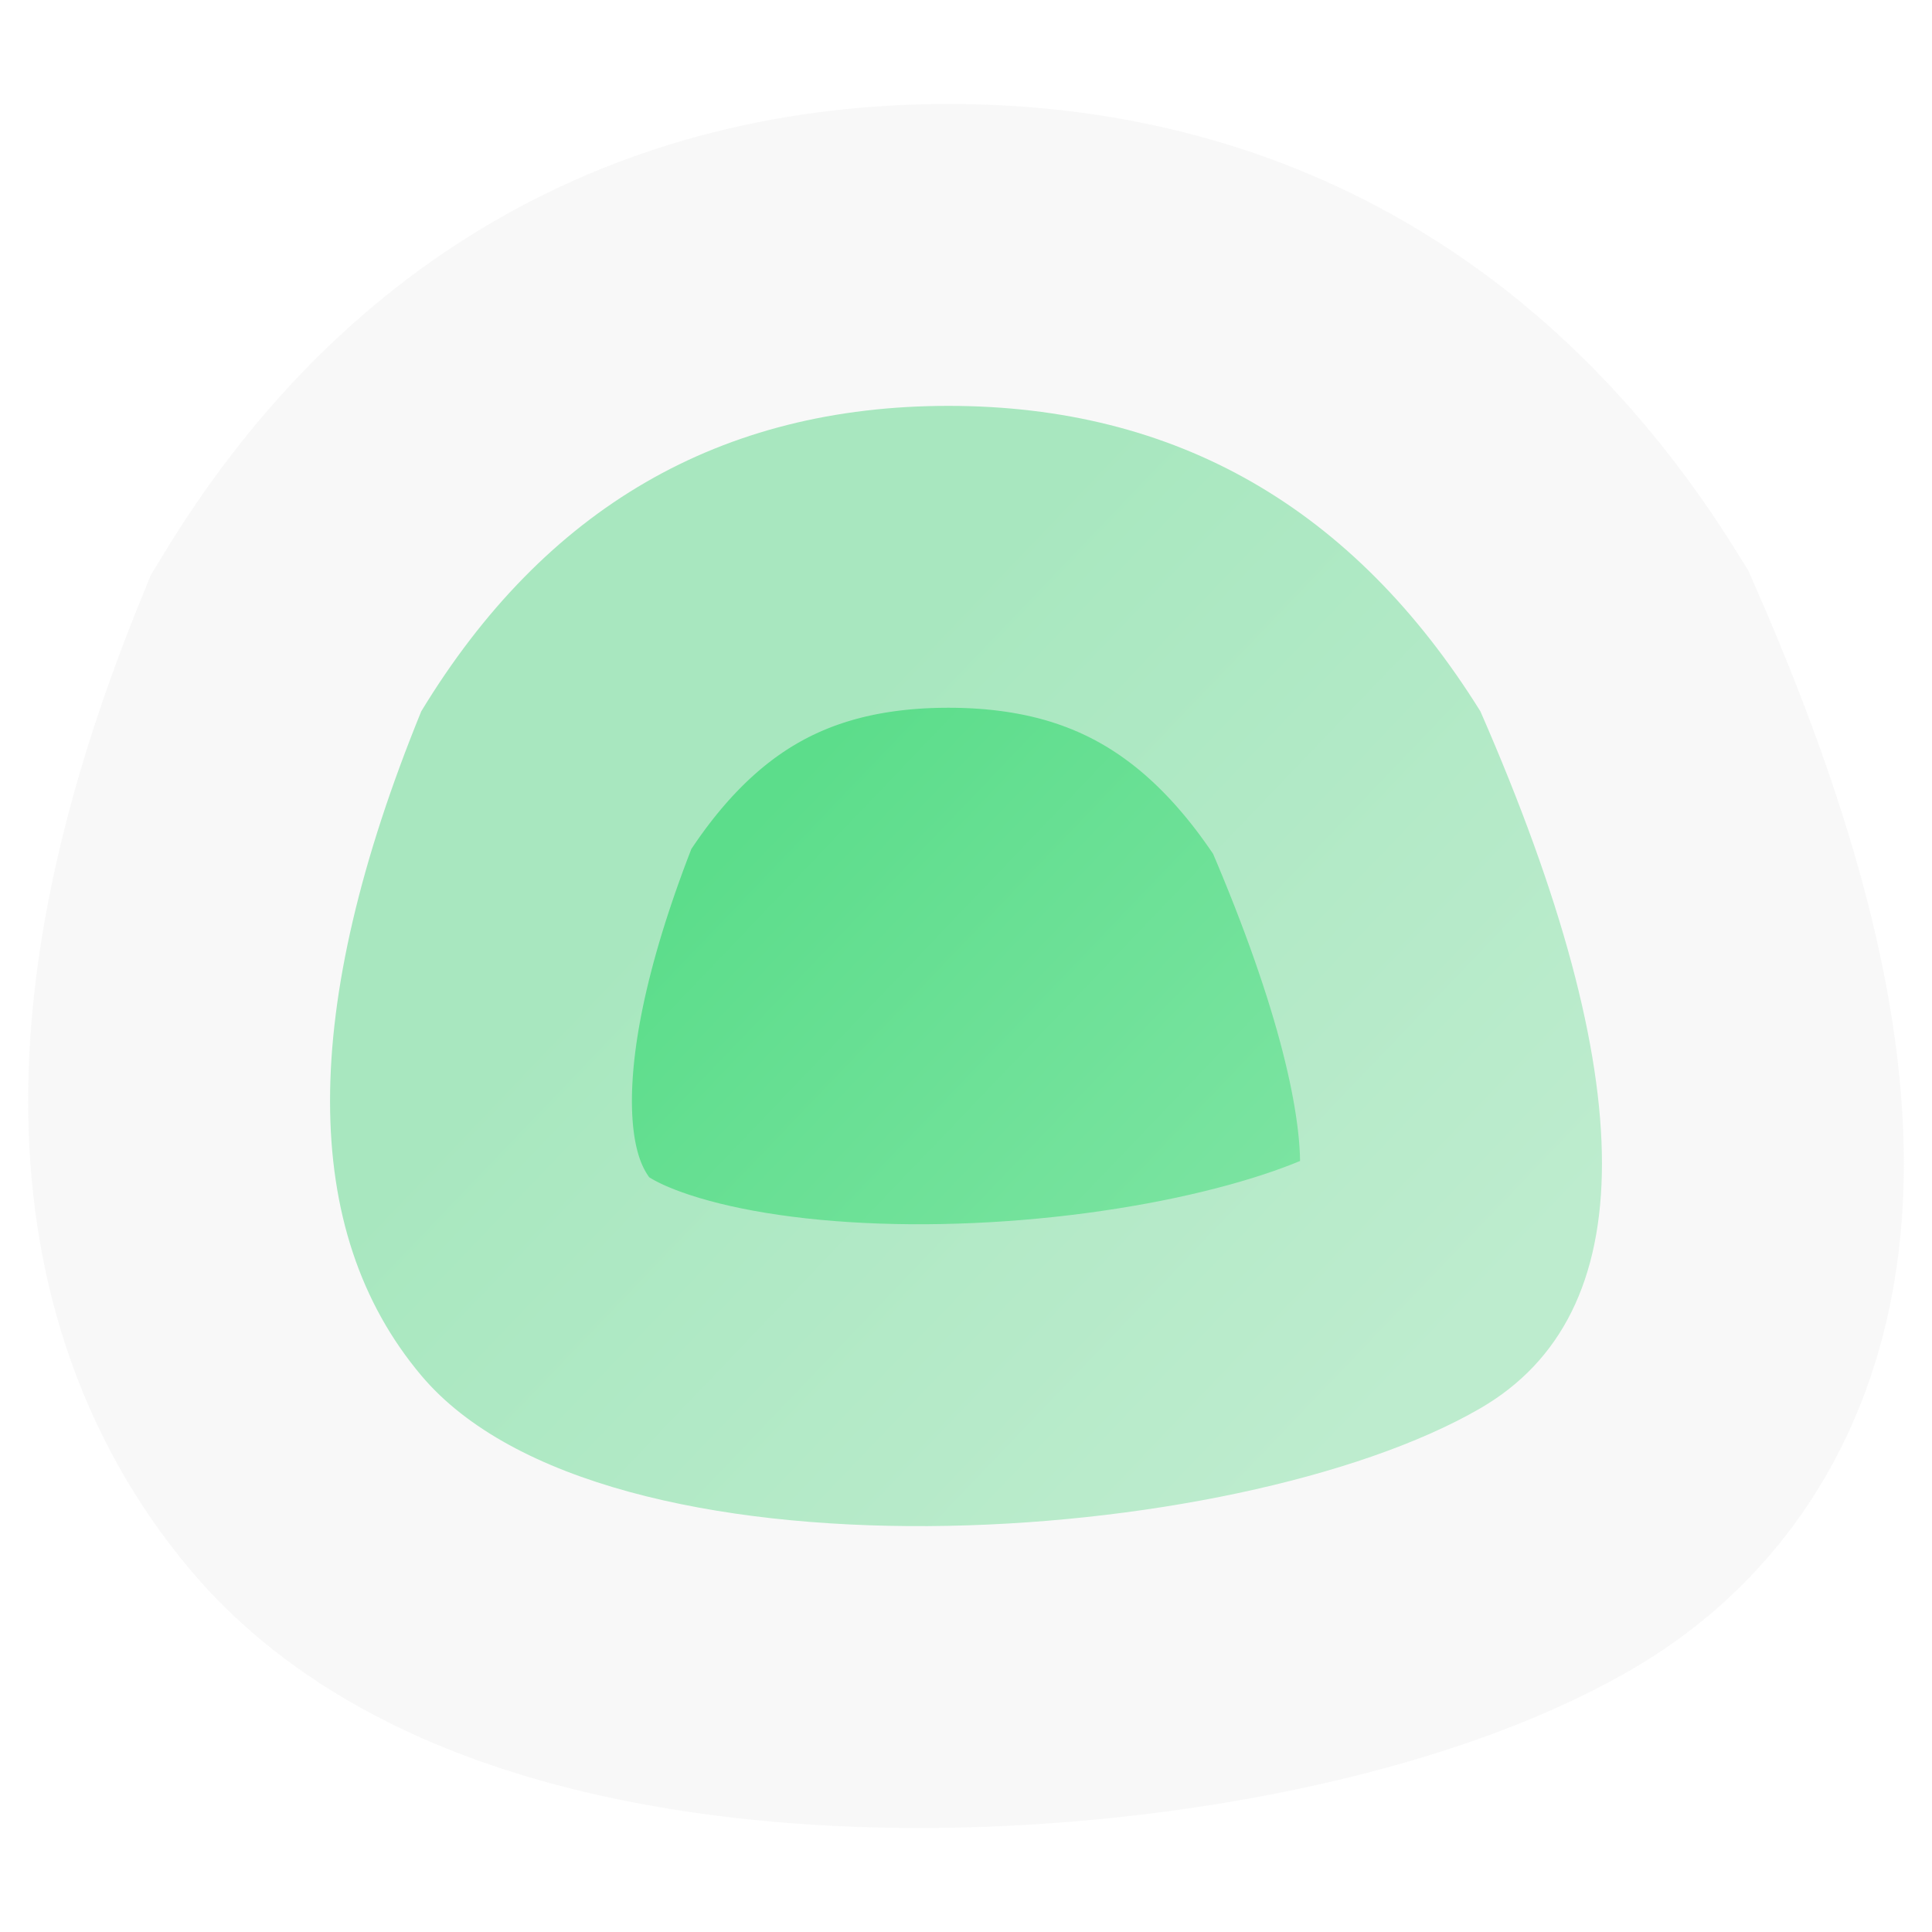
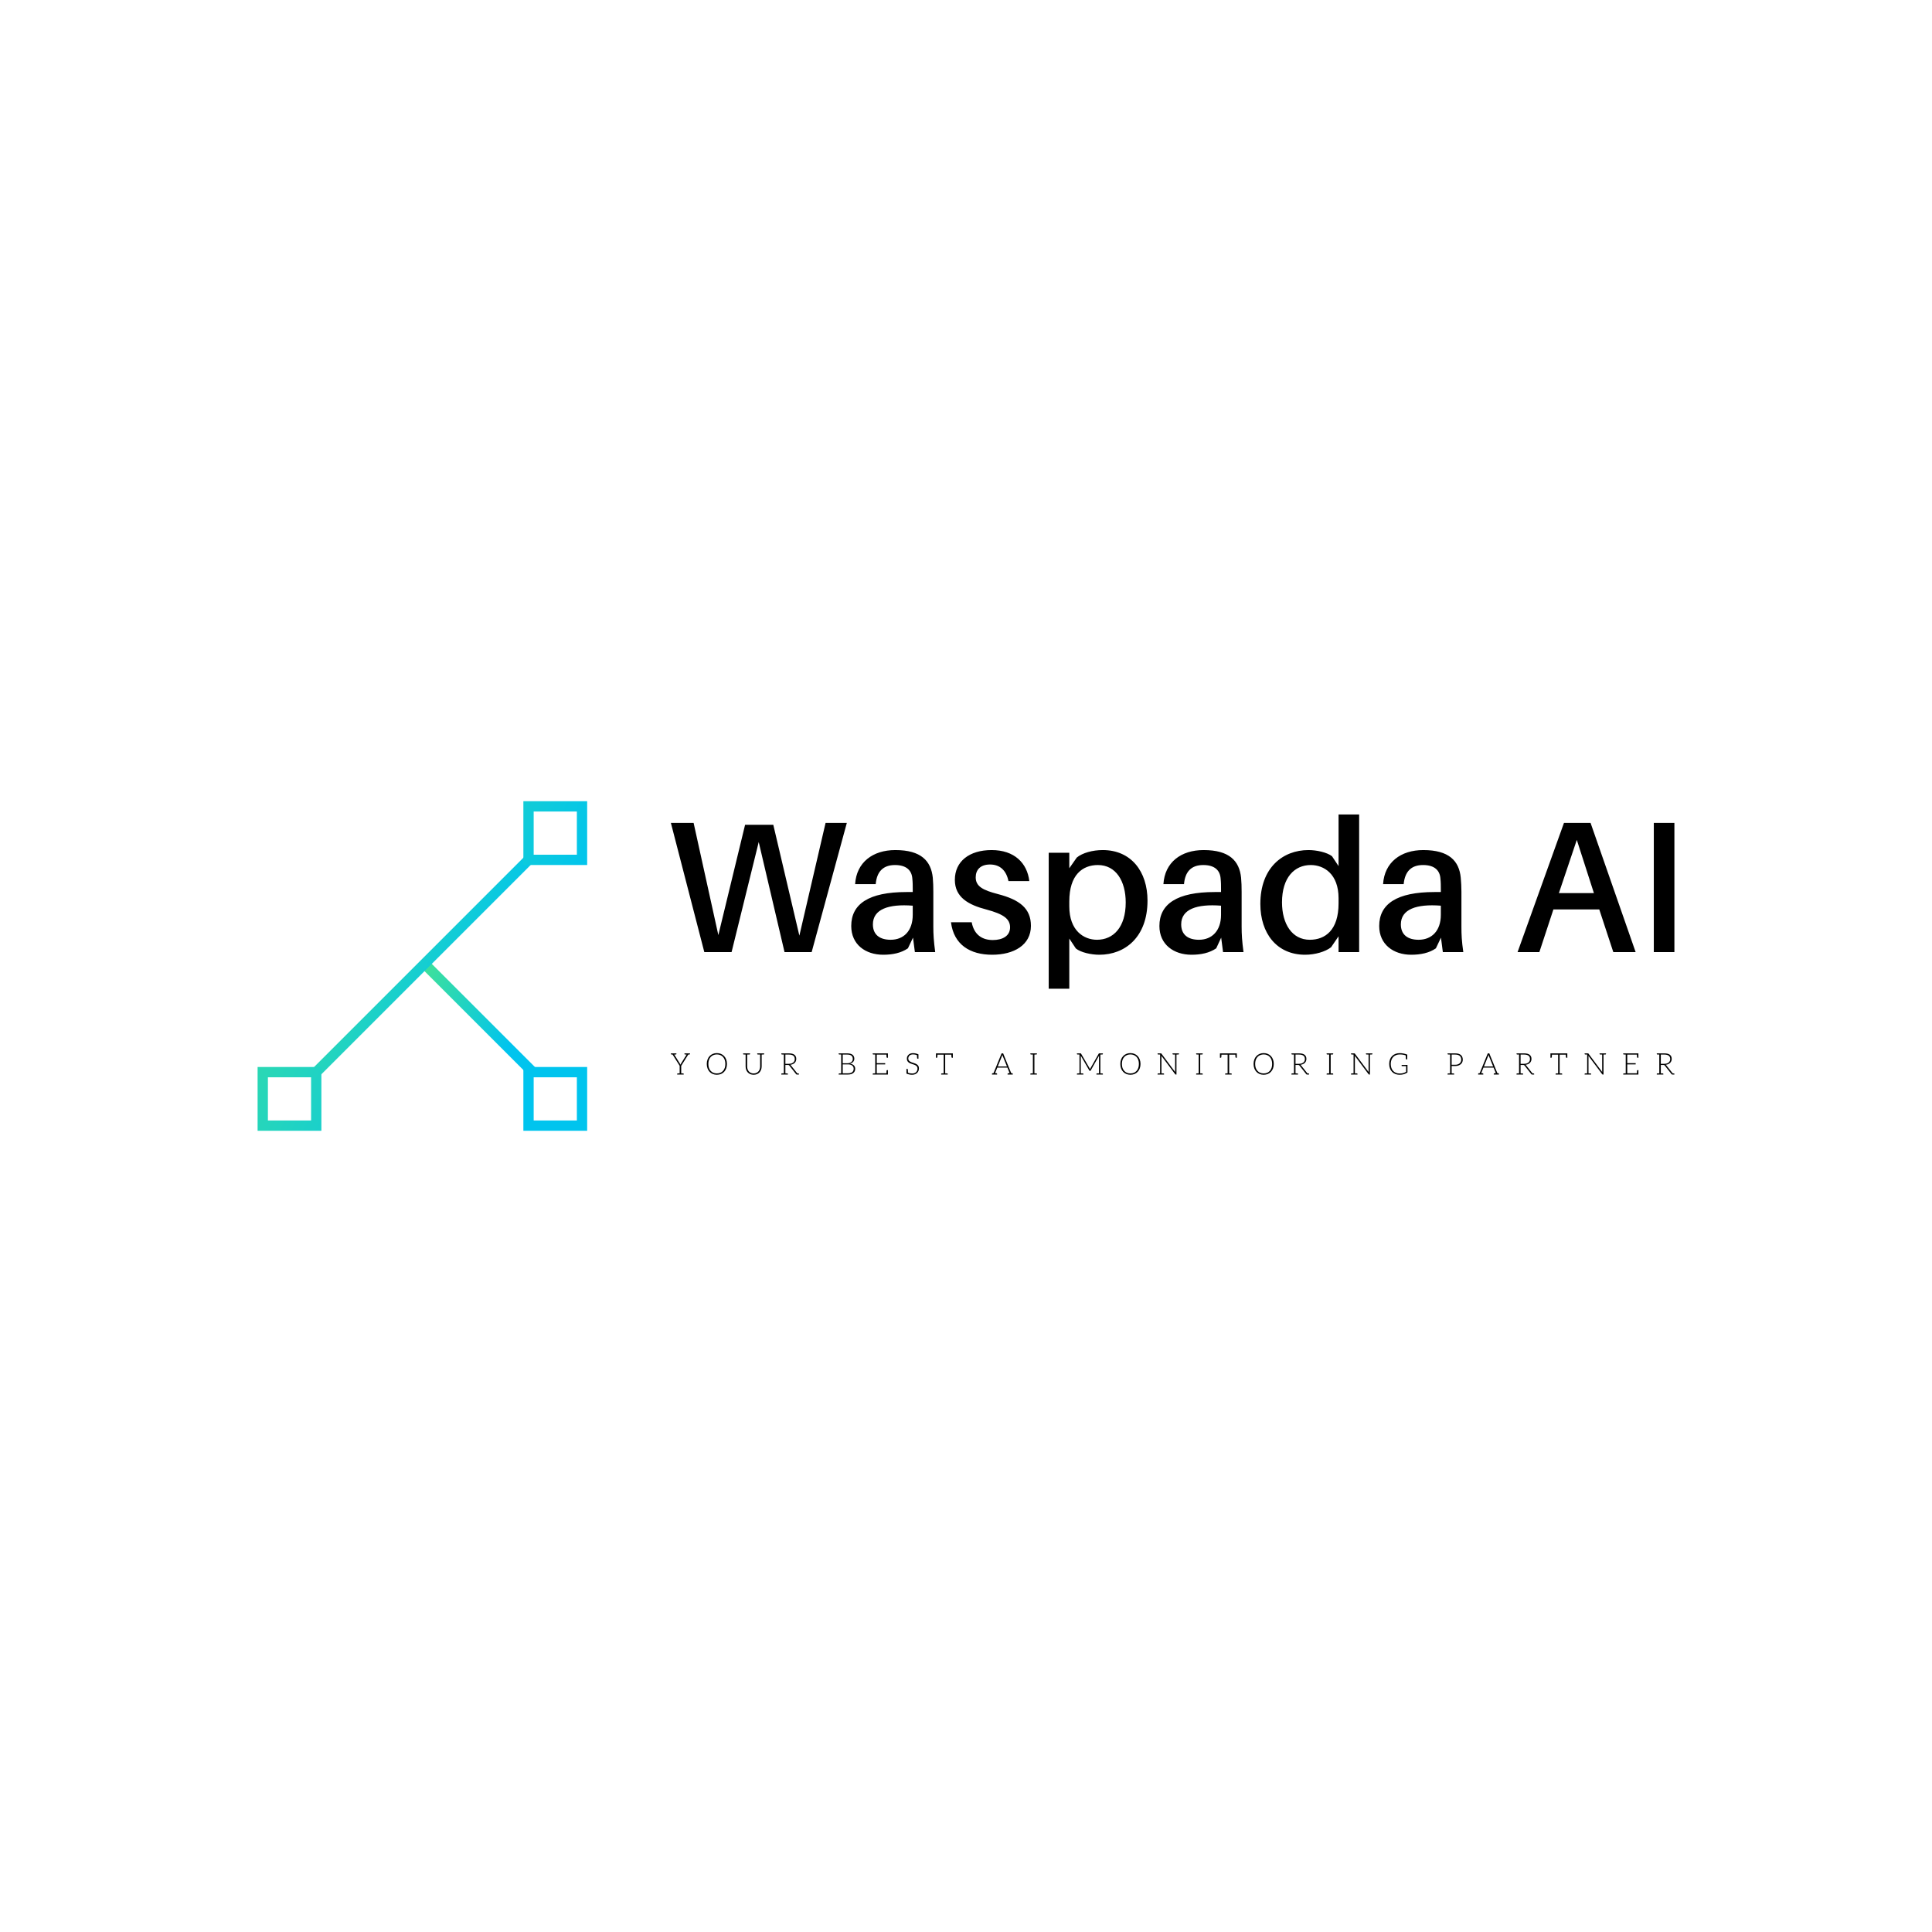
- <svg xmlns="http://www.w3.org/2000/svg" width="640" height="640" viewBox="0 0 640 640" xml:space="preserve">
-   <g transform="matrix(1 0 0 1 320 320)">
-     <linearGradient id="S3" gradientUnits="userSpaceOnUse" gradientTransform="matrix(1 0 0 1 -319.9987 -320.0002)" x1="259.78" y1="261.15" x2="463.85" y2="456.49">
-       <stop stop-color="#5CDD8B" />
-       <stop offset="1" stop-color="#86E6A9" />
+ <svg xmlns="http://www.w3.org/2000/svg" data-v-fde0c5aa="" viewBox="0 0 300 300" class="iconLeftSlogan">
+   <defs data-v-fde0c5aa="" />
+   <rect data-v-fde0c5aa="" fill="transparent" x="0" y="0" width="px" height="300px" class="logo-background-square" />
+   <defs data-v-fde0c5aa="" />
+   <g data-v-fde0c5aa="" id="4547a3db-0db8-43ff-9cdf-e50e8354745d" fill="#000000" transform="matrix(2.076012,0,0,2.076012,103.4272,119.6447)">
+     <path d="M13.52 3.92L11.93 3.92L9.97 12.35L8.02 4.06L5.91 4.06L3.91 12.31L2.06 3.92L0.36 3.92L2.86 13.58L4.90 13.58L6.93 5.35L8.86 13.58L10.89 13.58ZM18.61 13.58L20.13 13.58C20.02 12.75 19.99 12.25 19.99 11.69L19.99 9.07C19.99 8.72 19.98 8.33 19.95 8.02C19.82 6.76 19.07 5.95 17.15 5.95C15.46 5.95 14.24 6.87 14.14 8.50L15.68 8.50C15.76 7.57 16.23 7.07 17.12 7.07C18.00 7.07 18.38 7.49 18.42 8.09C18.45 8.37 18.45 8.62 18.45 8.90L18.45 9.09L17.98 9.09C15.16 9.09 13.85 9.98 13.85 11.63C13.85 13.02 14.92 13.78 16.24 13.78C16.94 13.78 17.58 13.65 18.09 13.30L18.47 12.50ZM16.80 12.66C15.99 12.66 15.47 12.29 15.47 11.51C15.47 10.37 16.65 9.97 18.45 10.11L18.45 10.79C18.45 12.00 17.77 12.66 16.80 12.66ZM24.35 5.95C22.69 5.95 21.60 6.79 21.60 8.18C21.60 9.48 22.61 10.05 23.97 10.40C25.23 10.74 25.73 11.09 25.73 11.73C25.73 12.38 25.16 12.68 24.44 12.68C23.67 12.68 23.04 12.31 22.86 11.35L21.31 11.35C21.52 13.03 22.74 13.78 24.39 13.78C26.01 13.78 27.29 13.06 27.29 11.62C27.29 10.30 26.43 9.66 24.81 9.24C23.70 8.95 23.16 8.67 23.16 7.99C23.16 7.43 23.51 7.03 24.23 7.03C24.99 7.03 25.45 7.49 25.61 8.27L27.17 8.27C27.01 6.92 26.05 5.95 24.35 5.95ZM32.66 5.95C31.91 5.95 31.14 6.16 30.72 6.51L30.16 7.31L30.16 6.15L28.62 6.15L28.62 16.32L30.16 16.32L30.16 12.57L30.65 13.31C31.02 13.61 31.79 13.78 32.41 13.78C34.33 13.78 36.01 12.46 36.01 9.73C36.01 7.56 34.79 5.95 32.66 5.95ZM32.23 12.66C31.25 12.66 30.16 11.98 30.16 10.16L30.16 9.79C30.16 7.80 31.15 7.07 32.30 7.07C33.64 7.07 34.38 8.26 34.38 9.87C34.38 11.72 33.46 12.66 32.23 12.66ZM41.66 13.58L43.19 13.58C43.08 12.75 43.05 12.25 43.05 11.69L43.05 9.07C43.05 8.72 43.04 8.33 43.01 8.02C42.88 6.76 42.13 5.95 40.21 5.95C38.51 5.95 37.30 6.87 37.20 8.50L38.74 8.50C38.82 7.57 39.28 7.07 40.18 7.07C41.06 7.07 41.44 7.49 41.48 8.09C41.51 8.37 41.51 8.62 41.51 8.90L41.51 9.09L41.03 9.09C38.22 9.09 36.90 9.98 36.90 11.63C36.90 13.02 37.98 13.78 39.30 13.78C40.00 13.78 40.64 13.65 41.15 13.30L41.52 12.50ZM39.86 12.66C39.05 12.66 38.53 12.29 38.53 11.51C38.53 10.37 39.70 9.97 41.51 10.11L41.51 10.79C41.51 12.00 40.82 12.66 39.86 12.66ZM51.84 3.29L50.30 3.29L50.30 7.15L49.81 6.41C49.43 6.12 48.66 5.95 48.05 5.95C46.13 5.95 44.45 7.27 44.45 9.98C44.45 12.17 45.67 13.78 47.80 13.78C48.55 13.78 49.32 13.55 49.74 13.22L50.30 12.40L50.30 13.58L51.84 13.58ZM48.15 12.66C46.82 12.66 46.07 11.47 46.07 9.86C46.07 8.01 47.00 7.07 48.22 7.07C49.21 7.07 50.30 7.74 50.30 9.55L50.30 9.94C50.30 11.93 49.31 12.66 48.15 12.66ZM58.10 13.58L59.63 13.58C59.51 12.75 59.49 12.25 59.49 11.69L59.49 9.07C59.49 8.72 59.47 8.33 59.44 8.02C59.32 6.76 58.56 5.95 56.64 5.95C54.95 5.95 53.73 6.87 53.63 8.50L55.17 8.50C55.26 7.57 55.72 7.07 56.62 7.07C57.50 7.07 57.88 7.49 57.92 8.09C57.95 8.37 57.95 8.62 57.95 8.90L57.95 9.09L57.47 9.09C54.66 9.09 53.34 9.98 53.34 11.63C53.34 13.02 54.42 13.78 55.73 13.78C56.43 13.78 57.08 13.65 57.58 13.30L57.96 12.50ZM56.29 12.66C55.48 12.66 54.96 12.29 54.96 11.51C54.96 10.37 56.14 9.97 57.95 10.11L57.95 10.79C57.95 12.00 57.26 12.66 56.29 12.66ZM69.80 10.39L70.85 13.58L72.52 13.58L69.15 3.92L67.16 3.92L63.69 13.58L65.32 13.58L66.37 10.39ZM66.78 9.17L68.12 5.19L69.40 9.17ZM75.42 13.58L75.42 3.92L73.88 3.92L73.88 13.58Z" />
+   </g>
+   <defs data-v-fde0c5aa="">
+     <linearGradient data-v-fde0c5aa="" gradientTransform="rotate(25)" id="80b78e69-28a4-4fa1-a321-9d3e622498e9" x1="0%" y1="0%" x2="100%" y2="0%">
+       <stop data-v-fde0c5aa="" offset="0%" stop-color="#41E296" stop-opacity="1" />
+       <stop data-v-fde0c5aa="" offset="100%" stop-color="#00C4EE" stop-opacity="1" />
    </linearGradient>
-     <path style="stroke: rgb(242,242,242); stroke-opacity: 0.51; stroke-width: 200; stroke-dasharray: none; stroke-linecap: butt; stroke-dashoffset: 0; stroke-linejoin: miter; stroke-miterlimit: 4; fill: url(#S3); fill-rule: nonzero; opacity: 1;" transform=" translate(0, 0)" d="M 170.401 -84.36 C 224.091 38.38 224.091 115.34 170.401 146.5 C 89.851 193.24 -120.039 207.49 -180.459 135.64 C -220.739 87.74 -220.739 14.4 -180.459 -84.36 C -139.499 -151.82 -81.289 -185.55 -5.829 -185.55 C 69.641 -185.55 128.381 -151.82 170.401 -84.36 z" stroke-linecap="round" />
+   </defs>
+   <g data-v-fde0c5aa="" id="47b8e576-4da2-4ed7-9247-492343540bdc" stroke="none" fill="url(#80b78e69-28a4-4fa1-a321-9d3e622498e9)" transform="matrix(1.599205,0,0,1.599205,40,124.4127)">
+     <path d="M15.965 16.258l.707-.707 10.39 10.39-.707.707z" />
+     <path d="M4.935 26.357L26.018 5.274l.707.707L5.642 27.065z" />
+     <path d="M31 1v4.194h-4.194V1H31m1-1h-6.194v6.194H32V0zM31 26.806V31h-4.194v-4.194H31m1-1h-6.194V32H32v-6.194zM5.194 26.806V31H1v-4.194h4.194m1-1H0V32h6.194v-6.194z" />
+   </g>
+   <defs data-v-fde0c5aa="" />
+   <g data-v-fde0c5aa="" id="186a1416-458f-46b1-add6-6d1bc7908e9e" fill="#000000" transform="matrix(0.3317553,0,0,0.3317553,104.0618,162.2679)">
+     <path d="M8.83 3.92L8.76 3.92L8.20 3.92L8.09 3.92L6.69 3.92L6.69 4.19C6.69 4.34 6.79 4.42 6.97 4.44L7.08 4.44C7.14 4.44 7.21 4.45 7.32 4.45C7.43 4.45 7.56 4.47 7.70 4.47L5.11 8.64C5.04 8.75 4.98 8.85 4.94 8.95C4.90 9.04 4.86 9.16 4.82 9.25C4.77 9.16 4.73 9.04 4.69 8.95C4.65 8.85 4.59 8.75 4.52 8.64L1.92 4.47C2.06 4.47 2.18 4.45 2.30 4.45C2.41 4.45 2.49 4.44 2.55 4.44L2.65 4.44C2.83 4.42 2.93 4.34 2.93 4.19L2.93 3.92L1.53 3.92L1.41 3.92L0.85 3.92L0.78 3.92L0.34 3.92L0.34 4.19C0.34 4.34 0.43 4.42 0.62 4.44C0.85 4.45 1.04 4.47 1.13 4.47L4.45 9.73L4.45 13.26C4.28 13.26 4.13 13.27 3.99 13.27C3.85 13.27 3.75 13.29 3.68 13.29L3.56 13.29C3.37 13.30 3.28 13.38 3.28 13.54L3.28 13.82L4.45 13.82L5.17 13.82L6.34 13.82L6.34 13.54C6.34 13.38 6.26 13.30 6.08 13.29L5.94 13.29C5.87 13.29 5.77 13.27 5.63 13.27C5.49 13.27 5.33 13.26 5.17 13.26L5.17 9.73L8.48 4.47C8.60 4.47 8.76 4.45 9.00 4.44C9.18 4.42 9.28 4.34 9.28 4.19L9.28 3.92ZM26.59 8.86C26.59 8.11 26.46 7.41 26.24 6.79C26.01 6.17 25.69 5.64 25.27 5.19C24.85 4.75 24.36 4.40 23.79 4.16C23.21 3.92 22.55 3.79 21.85 3.79C21.15 3.79 20.52 3.92 19.95 4.16C19.38 4.40 18.87 4.75 18.45 5.19C18.03 5.64 17.71 6.17 17.49 6.79C17.26 7.41 17.14 8.11 17.14 8.86C17.14 9.63 17.26 10.33 17.49 10.95C17.71 11.56 18.03 12.10 18.45 12.54C18.87 12.99 19.38 13.33 19.95 13.57C20.52 13.80 21.15 13.93 21.85 13.93C22.55 13.93 23.21 13.80 23.79 13.57C24.36 13.33 24.85 12.99 25.27 12.54C25.69 12.10 26.01 11.56 26.24 10.95C26.46 10.33 26.59 9.63 26.59 8.86ZM25.83 8.86C25.83 9.56 25.75 10.18 25.55 10.72C25.35 11.27 25.09 11.75 24.74 12.12C24.39 12.50 23.97 12.81 23.48 13.01C22.99 13.20 22.46 13.30 21.85 13.30C21.27 13.30 20.73 13.20 20.24 13.01C19.75 12.81 19.33 12.50 18.98 12.12C18.63 11.75 18.35 11.27 18.16 10.72C17.96 10.18 17.88 9.56 17.88 8.86C17.88 8.18 17.96 7.55 18.16 7.00C18.35 6.45 18.63 5.98 18.98 5.60C19.33 5.22 19.75 4.91 20.24 4.72C20.73 4.52 21.27 4.41 21.85 4.41C22.46 4.41 22.99 4.52 23.48 4.72C23.97 4.91 24.39 5.22 24.74 5.60C25.09 5.98 25.35 6.45 25.55 7.00C25.75 7.55 25.83 8.18 25.83 8.86ZM42.83 3.92L42.11 3.92L40.75 3.92L40.75 4.19C40.75 4.34 40.85 4.42 41.03 4.44L41.20 4.44C41.30 4.44 41.44 4.45 41.61 4.45C41.78 4.45 41.94 4.47 42.11 4.47L42.11 10.04C42.11 10.50 42.04 10.92 41.90 11.33C41.76 11.73 41.57 12.08 41.30 12.38C41.03 12.67 40.73 12.89 40.35 13.06C39.97 13.23 39.55 13.31 39.07 13.31C38.60 13.31 38.16 13.23 37.79 13.06C37.41 12.89 37.09 12.66 36.83 12.36C36.57 12.07 36.39 11.72 36.25 11.33C36.11 10.93 36.04 10.50 36.04 10.04L36.04 4.47C36.20 4.47 36.37 4.45 36.54 4.45C36.71 4.45 36.85 4.44 36.95 4.44L37.11 4.44C37.30 4.42 37.39 4.34 37.39 4.19L37.39 3.92L36.04 3.92L35.32 3.92L34.15 3.92L34.15 4.19C34.15 4.34 34.23 4.42 34.41 4.44L34.55 4.44C34.62 4.44 34.72 4.45 34.86 4.45C35 4.45 35.15 4.47 35.32 4.47L35.32 10.04C35.32 10.58 35.41 11.09 35.57 11.56C35.74 12.04 35.99 12.46 36.32 12.81C36.64 13.16 37.04 13.44 37.51 13.64C37.97 13.83 38.50 13.93 39.07 13.93C39.65 13.93 40.17 13.83 40.63 13.64C41.09 13.44 41.50 13.16 41.82 12.81C42.14 12.46 42.39 12.04 42.56 11.56C42.73 11.09 42.83 10.58 42.83 10.04L42.83 4.47C42.99 4.47 43.13 4.45 43.27 4.45C43.41 4.45 43.53 4.44 43.60 4.44L43.72 4.44C43.90 4.42 44.00 4.34 44.00 4.19L44.00 3.92ZM60.02 13.29L59.92 13.29L59.74 13.29C59.65 13.29 59.57 13.27 59.49 13.27L56.52 9.53C56.43 9.42 56.32 9.32 56.21 9.25C56.64 9.21 57.04 9.11 57.39 8.96C57.74 8.81 58.02 8.61 58.27 8.37C58.51 8.13 58.70 7.85 58.83 7.55C58.95 7.24 59.02 6.89 59.02 6.51C59.02 5.66 58.74 5.03 58.18 4.58C57.62 4.14 56.77 3.92 55.62 3.92L53.21 3.92L52.04 3.92L52.04 4.19C52.04 4.34 52.12 4.42 52.30 4.44L52.44 4.44C52.51 4.44 52.61 4.45 52.75 4.45C52.89 4.45 53.05 4.47 53.21 4.47L53.21 13.26C53.05 13.26 52.89 13.27 52.75 13.27C52.61 13.27 52.51 13.29 52.44 13.29L52.30 13.29C52.12 13.30 52.02 13.38 52.02 13.54L52.02 13.82L53.21 13.82L53.93 13.82L55.10 13.82L55.10 13.54C55.10 13.38 55.01 13.30 54.82 13.29L54.68 13.29C54.61 13.29 54.52 13.27 54.38 13.27C54.24 13.27 54.10 13.26 53.93 13.26L53.93 9.34L55.10 9.34C55.30 9.34 55.44 9.35 55.52 9.39C55.61 9.44 55.69 9.52 55.78 9.62L58.95 13.64C59.01 13.71 59.05 13.75 59.11 13.78C59.16 13.80 59.23 13.82 59.30 13.82L59.37 13.82L59.92 13.82L60.28 13.82L60.28 13.54C60.28 13.38 60.20 13.30 60.02 13.29ZM55.52 8.81L53.93 8.81L53.93 4.48L55.62 4.48C56.50 4.48 57.18 4.66 57.64 5.00C58.10 5.33 58.32 5.87 58.32 6.57C58.32 6.92 58.27 7.21 58.14 7.49C58.02 7.77 57.82 7.99 57.58 8.19C57.34 8.39 57.05 8.55 56.70 8.65C56.35 8.75 55.96 8.81 55.52 8.81ZM85.97 9.52C85.55 9.11 84.95 8.86 84.17 8.75C84.49 8.67 84.77 8.55 85.02 8.40C85.27 8.25 85.50 8.08 85.67 7.87C85.83 7.66 85.97 7.43 86.06 7.20C86.14 6.96 86.20 6.71 86.20 6.44C86.20 6.05 86.11 5.68 85.99 5.38C85.86 5.07 85.65 4.80 85.39 4.58C85.12 4.37 84.78 4.20 84.36 4.09C83.94 3.98 83.45 3.92 82.89 3.92L80.05 3.92L78.86 3.92L78.86 4.19C78.86 4.34 78.96 4.42 79.14 4.44L79.28 4.44C79.35 4.44 79.45 4.45 79.59 4.45C79.73 4.45 79.88 4.47 80.05 4.47L80.05 13.26C79.88 13.26 79.73 13.27 79.59 13.27C79.45 13.27 79.35 13.29 79.28 13.29L79.14 13.29C78.96 13.30 78.88 13.38 78.88 13.54L78.88 13.82L80.05 13.82L83.26 13.82C83.79 13.82 84.25 13.76 84.67 13.64C85.09 13.51 85.44 13.34 85.72 13.10C86.00 12.87 86.23 12.59 86.38 12.25C86.53 11.91 86.60 11.54 86.60 11.12C86.60 10.46 86.39 9.93 85.97 9.52ZM80.77 4.48L82.89 4.48C83.78 4.48 84.43 4.66 84.85 5.00C85.27 5.35 85.48 5.84 85.48 6.51C85.48 6.76 85.44 7.03 85.34 7.27C85.25 7.50 85.09 7.71 84.88 7.91C84.67 8.11 84.41 8.26 84.08 8.37C83.76 8.48 83.37 8.55 82.91 8.55L80.77 8.55ZM85.22 12.68C84.77 13.06 84.11 13.24 83.24 13.24L80.77 13.24L80.77 9.07L83.26 9.07C83.68 9.07 84.04 9.11 84.36 9.21C84.69 9.31 84.97 9.45 85.19 9.62C85.41 9.80 85.58 10.00 85.71 10.25C85.82 10.50 85.89 10.79 85.89 11.10C85.89 11.79 85.67 12.31 85.22 12.68ZM95.98 3.92L94.79 3.92L94.79 4.19C94.79 4.34 94.89 4.42 95.07 4.44L95.21 4.44C95.28 4.44 95.38 4.45 95.52 4.45C95.66 4.45 95.82 4.47 95.98 4.47L95.98 13.26C95.82 13.26 95.66 13.27 95.52 13.27C95.38 13.27 95.28 13.29 95.21 13.29L95.07 13.29C94.89 13.30 94.81 13.38 94.81 13.54L94.81 13.82L95.98 13.82L101.92 13.82L101.92 13.22L101.92 11.76L101.57 11.76C101.37 11.76 101.29 11.89 101.28 12.11C101.28 12.14 101.26 12.19 101.26 12.29C101.26 12.39 101.26 12.53 101.25 12.74C101.23 12.95 101.22 13.09 101.22 13.22L96.70 13.22L96.70 9.09L100.65 9.09L100.65 8.51L96.70 8.51L96.70 4.51L101.22 4.51C101.25 5.12 101.28 5.50 101.28 5.63C101.29 5.85 101.37 5.96 101.57 5.96L101.92 5.96L101.92 4.51L101.92 3.92ZM116.23 9.91C116.09 9.65 115.89 9.39 115.65 9.21C115.42 9.03 115.16 8.88 114.87 8.75C114.58 8.62 114.25 8.51 113.95 8.41C113.64 8.32 113.33 8.20 113.04 8.11C112.74 7.99 112.48 7.87 112.24 7.71C112.00 7.56 111.82 7.38 111.68 7.15C111.54 6.93 111.45 6.65 111.45 6.31C111.45 6.06 111.51 5.82 111.61 5.59C111.71 5.35 111.85 5.15 112.03 4.97C112.21 4.79 112.43 4.65 112.71 4.55C112.99 4.45 113.30 4.40 113.67 4.40C114.34 4.40 114.95 4.51 115.51 4.75C115.56 5.54 115.58 5.99 115.58 6.06C115.60 6.29 115.68 6.41 115.88 6.41L116.21 6.41L116.21 4.38C115.33 4.00 114.49 3.81 113.67 3.81C113.20 3.81 112.80 3.88 112.43 4.02C112.07 4.16 111.78 4.34 111.54 4.58C111.30 4.82 111.10 5.08 110.98 5.39C110.85 5.70 110.80 6.02 110.80 6.36C110.80 6.78 110.87 7.14 111.01 7.42C111.15 7.70 111.34 7.92 111.58 8.12C111.82 8.32 112.07 8.46 112.36 8.58C112.66 8.71 112.98 8.82 113.29 8.92C113.60 9.02 113.89 9.11 114.20 9.21C114.49 9.31 114.76 9.45 115.00 9.60C115.23 9.76 115.42 9.94 115.56 10.16C115.70 10.39 115.77 10.68 115.77 11.03C115.77 11.35 115.71 11.66 115.60 11.94C115.49 12.22 115.33 12.46 115.12 12.67C114.91 12.88 114.65 13.05 114.34 13.16C114.03 13.29 113.68 13.33 113.29 13.33C112.50 13.33 111.85 13.20 111.31 12.95C111.30 12.75 111.30 12.54 111.29 12.32C111.27 12.10 111.27 11.91 111.26 11.76C111.24 11.61 111.24 11.52 111.24 11.51C111.23 11.28 111.13 11.17 110.94 11.17L110.60 11.17L110.60 13.02L110.60 13.20L110.60 13.38C111.45 13.75 112.34 13.93 113.26 13.93C113.76 13.93 114.21 13.85 114.60 13.69C115.00 13.54 115.33 13.31 115.60 13.05C115.86 12.78 116.09 12.46 116.23 12.10C116.37 11.73 116.44 11.34 116.44 10.92C116.44 10.51 116.37 10.18 116.23 9.91ZM132.22 3.92L132.02 3.92L124.73 3.92L124.52 3.92L124.42 3.92L124.42 5.96L124.77 5.96C124.96 5.96 125.05 5.85 125.06 5.63C125.06 5.53 125.09 5.17 125.12 4.52L128.02 4.52L128.02 13.26C127.85 13.26 127.71 13.27 127.57 13.27C127.43 13.27 127.32 13.29 127.25 13.29L127.12 13.29C126.94 13.30 126.84 13.38 126.84 13.54L126.84 13.82L128.02 13.82L128.73 13.82L129.92 13.82L129.92 13.54C129.92 13.38 129.82 13.30 129.64 13.29L129.50 13.29C129.43 13.29 129.33 13.27 129.19 13.27C129.05 13.27 128.90 13.26 128.73 13.26L128.73 4.52L131.61 4.52C131.66 5.24 131.67 5.60 131.67 5.63C131.68 5.85 131.78 5.96 131.98 5.96L132.31 5.96L132.31 3.92ZM160.09 13.22L159.63 13.17L155.85 3.91L155.13 3.91L151.34 13.17L150.89 13.22C150.71 13.23 150.63 13.33 150.63 13.50L150.63 13.82L151.07 13.82L151.37 13.82L151.62 13.82L151.72 13.82L153.03 13.82L153.03 13.50C153.03 13.31 152.92 13.23 152.71 13.22C152.70 13.22 152.67 13.20 152.63 13.20C152.59 13.20 152.53 13.19 152.43 13.19C152.33 13.19 152.21 13.19 152.07 13.17L153.05 10.75L153.12 10.57L157.85 10.57L157.92 10.75L158.90 13.17C158.76 13.19 158.65 13.19 158.55 13.19C158.45 13.19 158.38 13.20 158.34 13.20C158.30 13.20 158.27 13.22 158.26 13.22C158.05 13.23 157.93 13.31 157.93 13.50L157.93 13.82L159.25 13.82L159.35 13.82L159.61 13.82L159.89 13.82L160.36 13.82L160.36 13.50C160.36 13.33 160.27 13.23 160.09 13.22ZM155.29 5.22C155.32 5.14 155.36 5.04 155.39 4.94C155.41 4.84 155.46 4.75 155.48 4.63C155.51 4.75 155.55 4.84 155.58 4.94C155.61 5.04 155.65 5.12 155.68 5.21L157.64 10.04L153.34 10.04ZM171.40 4.44C171.58 4.42 171.67 4.34 171.67 4.19L171.67 3.91L170.49 3.91L169.78 3.91L168.59 3.91L168.59 4.19C168.59 4.34 168.69 4.42 168.87 4.44L169.01 4.44C169.08 4.44 169.18 4.45 169.32 4.45C169.46 4.45 169.61 4.47 169.78 4.47L169.78 13.26C169.61 13.26 169.46 13.27 169.32 13.27C169.18 13.27 169.08 13.29 169.01 13.29L168.87 13.29C168.69 13.30 168.59 13.38 168.59 13.54L168.59 13.82L169.78 13.82L170.49 13.82L171.67 13.82L171.67 13.54C171.67 13.38 171.58 13.30 171.40 13.29L171.26 13.29C171.19 13.29 171.09 13.27 170.95 13.27C170.81 13.27 170.66 13.26 170.49 13.26L170.49 4.47C170.66 4.47 170.81 4.45 170.95 4.45C171.09 4.45 171.19 4.44 171.26 4.44ZM202.26 4.44C202.44 4.42 202.54 4.34 202.54 4.19L202.54 3.92L201.36 3.92L200.86 3.92C200.79 3.92 200.75 3.92 200.70 3.93C200.66 3.95 200.63 3.99 200.59 4.05L196.70 10.92C196.66 10.99 196.63 11.06 196.60 11.13C196.57 11.20 196.55 11.28 196.52 11.35C196.46 11.20 196.41 11.06 196.34 10.93L192.33 4.05C192.29 3.99 192.26 3.95 192.22 3.93C192.18 3.92 192.14 3.92 192.07 3.92L191.58 3.92L190.39 3.92L190.39 4.19C190.39 4.34 190.48 4.42 190.67 4.44L190.81 4.44C190.88 4.44 190.97 4.45 191.11 4.45C191.25 4.45 191.41 4.47 191.58 4.47L191.58 13.26C191.41 13.26 191.25 13.27 191.11 13.27C190.97 13.27 190.88 13.29 190.81 13.29L190.67 13.29C190.48 13.30 190.39 13.38 190.39 13.54L190.39 13.82L191.58 13.82L192.19 13.82L193.41 13.82L193.41 13.54C193.41 13.38 193.31 13.30 193.13 13.29L192.99 13.29C192.92 13.29 192.81 13.27 192.67 13.27C192.53 13.27 192.36 13.26 192.19 13.26L192.19 5.38C192.19 5.25 192.19 5.12 192.18 4.98L196.18 11.91C196.25 12.04 196.35 12.10 196.46 12.10L196.57 12.10C196.70 12.10 196.78 12.04 196.85 11.91L200.75 4.98C200.73 5.12 200.73 5.25 200.73 5.38L200.73 13.26C200.56 13.26 200.40 13.27 200.26 13.27C200.12 13.27 200.00 13.29 199.93 13.29L199.79 13.29C199.61 13.30 199.51 13.38 199.51 13.54L199.51 13.82L200.73 13.82L201.36 13.82L202.54 13.82L202.54 13.54C202.54 13.38 202.44 13.30 202.26 13.29L202.13 13.29C202.06 13.29 201.95 13.27 201.81 13.27C201.67 13.27 201.53 13.26 201.36 13.26L201.36 4.47C201.53 4.47 201.67 4.45 201.81 4.45C201.95 4.45 202.06 4.44 202.13 4.44ZM220.15 8.86C220.15 8.11 220.02 7.41 219.80 6.79C219.58 6.17 219.25 5.64 218.83 5.19C218.41 4.75 217.92 4.40 217.35 4.16C216.78 3.92 216.12 3.79 215.42 3.79C214.72 3.79 214.09 3.92 213.51 4.16C212.94 4.40 212.44 4.75 212.02 5.19C211.60 5.64 211.27 6.17 211.05 6.79C210.83 7.41 210.70 8.11 210.70 8.86C210.70 9.63 210.83 10.33 211.05 10.95C211.27 11.56 211.60 12.10 212.02 12.54C212.44 12.99 212.94 13.33 213.51 13.57C214.09 13.80 214.72 13.93 215.42 13.93C216.12 13.93 216.78 13.80 217.35 13.57C217.92 13.33 218.41 12.99 218.83 12.54C219.25 12.10 219.58 11.56 219.80 10.95C220.02 10.33 220.15 9.63 220.15 8.86ZM219.39 8.86C219.39 9.56 219.31 10.18 219.11 10.72C218.92 11.27 218.65 11.75 218.30 12.12C217.95 12.50 217.53 12.81 217.04 13.01C216.55 13.20 216.02 13.30 215.42 13.30C214.83 13.30 214.30 13.20 213.81 13.01C213.32 12.81 212.90 12.50 212.55 12.12C212.20 11.75 211.92 11.27 211.72 10.72C211.53 10.18 211.44 9.56 211.44 8.86C211.44 8.18 211.53 7.55 211.72 7.00C211.92 6.45 212.20 5.98 212.55 5.60C212.90 5.22 213.32 4.91 213.81 4.72C214.30 4.52 214.83 4.41 215.42 4.41C216.02 4.41 216.55 4.52 217.04 4.72C217.53 4.91 217.95 5.22 218.30 5.60C218.65 5.98 218.92 6.45 219.11 7.00C219.31 7.55 219.39 8.18 219.39 8.86ZM236.98 3.92L236.35 3.92L235.13 3.92L235.13 4.19C235.13 4.34 235.23 4.42 235.41 4.44L235.55 4.44C235.62 4.44 235.73 4.45 235.87 4.45C236.01 4.45 236.18 4.47 236.35 4.47L236.35 12.22C236.35 12.35 236.35 12.49 236.36 12.63L229.95 4.05C229.91 3.99 229.88 3.95 229.84 3.93C229.80 3.92 229.75 3.91 229.68 3.91L229.33 3.91L228.14 3.91L228.14 4.19C228.14 4.34 228.24 4.42 228.42 4.44L228.56 4.44C228.63 4.44 228.73 4.45 228.87 4.45C229.01 4.45 229.17 4.47 229.33 4.47L229.33 13.26C229.17 13.26 229.01 13.27 228.87 13.27C228.73 13.27 228.63 13.29 228.56 13.29L228.42 13.29C228.24 13.30 228.14 13.38 228.14 13.54L228.14 13.82L229.33 13.82L229.95 13.82L231.17 13.82L231.17 13.54C231.17 13.38 231.07 13.30 230.89 13.29L230.75 13.29C230.68 13.29 230.55 13.27 230.41 13.27C230.27 13.27 230.12 13.26 229.95 13.26L229.95 5.49C229.95 5.36 229.95 5.22 229.94 5.08L236.38 13.68C236.45 13.78 236.52 13.82 236.63 13.82L236.98 13.82L236.98 4.47C237.15 4.47 237.29 4.45 237.43 4.45C237.57 4.45 237.68 4.44 237.75 4.44L237.87 4.44C238.06 4.42 238.15 4.34 238.15 4.19L238.15 3.92ZM249.00 4.44C249.19 4.42 249.27 4.34 249.27 4.19L249.27 3.91L248.09 3.91L247.38 3.91L246.19 3.91L246.19 4.19C246.19 4.34 246.29 4.42 246.47 4.44L246.61 4.44C246.68 4.44 246.78 4.45 246.92 4.45C247.06 4.45 247.21 4.47 247.38 4.47L247.38 13.26C247.21 13.26 247.06 13.27 246.92 13.27C246.78 13.27 246.68 13.29 246.61 13.29L246.47 13.29C246.29 13.30 246.19 13.38 246.19 13.54L246.19 13.82L247.38 13.82L248.09 13.82L249.27 13.82L249.27 13.54C249.27 13.38 249.19 13.30 249.00 13.29L248.86 13.29C248.79 13.29 248.70 13.27 248.56 13.27C248.42 13.27 248.26 13.26 248.09 13.26L248.09 4.47C248.26 4.47 248.42 4.45 248.56 4.45C248.70 4.45 248.79 4.44 248.86 4.44ZM265.13 3.92L264.94 3.92L257.64 3.92L257.43 3.92L257.33 3.92L257.33 5.96L257.68 5.96C257.88 5.96 257.96 5.85 257.98 5.63C257.98 5.53 258.01 5.17 258.03 4.52L260.93 4.52L260.93 13.26C260.76 13.26 260.62 13.27 260.48 13.27C260.34 13.27 260.23 13.29 260.16 13.29L260.04 13.29C259.85 13.30 259.76 13.38 259.76 13.54L259.76 13.82L260.93 13.82L261.65 13.82L262.84 13.82L262.84 13.54C262.84 13.38 262.74 13.30 262.56 13.29L262.42 13.29C262.35 13.29 262.25 13.27 262.11 13.27C261.97 13.27 261.81 13.26 261.65 13.26L261.65 4.52L264.53 4.52C264.57 5.24 264.59 5.60 264.59 5.63C264.60 5.85 264.70 5.96 264.89 5.96L265.23 5.96L265.23 3.92ZM282.52 8.86C282.52 8.11 282.39 7.41 282.17 6.79C281.95 6.17 281.62 5.64 281.20 5.19C280.78 4.75 280.29 4.40 279.72 4.16C279.15 3.92 278.49 3.79 277.79 3.79C277.09 3.79 276.46 3.92 275.88 4.16C275.31 4.40 274.81 4.75 274.39 5.19C273.97 5.64 273.64 6.17 273.42 6.79C273.20 7.41 273.07 8.11 273.07 8.86C273.07 9.63 273.20 10.33 273.42 10.95C273.64 11.56 273.97 12.10 274.39 12.54C274.81 12.99 275.31 13.33 275.88 13.57C276.46 13.80 277.09 13.93 277.79 13.93C278.49 13.93 279.15 13.80 279.72 13.57C280.29 13.33 280.78 12.99 281.20 12.54C281.62 12.10 281.95 11.56 282.17 10.95C282.39 10.33 282.52 9.63 282.52 8.86ZM281.76 8.86C281.76 9.56 281.68 10.18 281.48 10.72C281.29 11.27 281.02 11.75 280.67 12.12C280.32 12.50 279.90 12.81 279.41 13.01C278.92 13.20 278.39 13.30 277.79 13.30C277.20 13.30 276.67 13.20 276.18 13.01C275.69 12.81 275.27 12.50 274.92 12.12C274.57 11.75 274.29 11.27 274.09 10.72C273.90 10.18 273.81 9.56 273.81 8.86C273.81 8.18 273.90 7.55 274.09 7.00C274.29 6.45 274.57 5.98 274.92 5.60C275.27 5.22 275.69 4.91 276.18 4.72C276.67 4.52 277.20 4.41 277.79 4.41C278.39 4.41 278.92 4.52 279.41 4.72C279.90 4.91 280.32 5.22 280.67 5.60C281.02 5.98 281.29 6.45 281.48 7.00C281.68 7.55 281.76 8.18 281.76 8.86ZM298.79 13.29L298.69 13.29L298.51 13.29C298.42 13.29 298.34 13.27 298.26 13.27L295.29 9.53C295.20 9.42 295.09 9.32 294.98 9.25C295.41 9.21 295.81 9.11 296.16 8.96C296.51 8.81 296.79 8.61 297.04 8.37C297.28 8.13 297.47 7.85 297.60 7.55C297.72 7.24 297.79 6.89 297.79 6.51C297.79 5.66 297.51 5.03 296.95 4.58C296.39 4.14 295.54 3.92 294.39 3.92L291.98 3.92L290.81 3.92L290.81 4.19C290.81 4.34 290.89 4.42 291.07 4.44L291.21 4.44C291.28 4.44 291.38 4.45 291.52 4.45C291.66 4.45 291.82 4.47 291.98 4.47L291.98 13.26C291.82 13.26 291.66 13.27 291.52 13.27C291.38 13.27 291.28 13.29 291.21 13.29L291.07 13.29C290.89 13.30 290.79 13.38 290.79 13.54L290.79 13.82L291.98 13.82L292.70 13.82L293.87 13.82L293.87 13.54C293.87 13.38 293.78 13.30 293.59 13.29L293.45 13.29C293.38 13.29 293.29 13.27 293.15 13.27C293.01 13.27 292.87 13.26 292.70 13.26L292.70 9.34L293.87 9.34C294.07 9.34 294.21 9.35 294.29 9.39C294.38 9.44 294.46 9.52 294.55 9.62L297.72 13.64C297.78 13.71 297.82 13.75 297.88 13.78C297.93 13.80 298.00 13.82 298.07 13.82L298.14 13.82L298.69 13.82L299.05 13.82L299.05 13.54C299.05 13.38 298.97 13.30 298.79 13.29ZM294.29 8.81L292.70 8.81L292.70 4.48L294.39 4.48C295.27 4.48 295.95 4.66 296.41 5.00C296.87 5.33 297.09 5.87 297.09 6.57C297.09 6.92 297.04 7.21 296.91 7.49C296.79 7.77 296.59 7.99 296.35 8.19C296.11 8.39 295.82 8.55 295.47 8.65C295.12 8.75 294.73 8.81 294.29 8.81ZM310.07 4.44C310.25 4.42 310.34 4.34 310.34 4.19L310.34 3.91L309.16 3.91L308.45 3.91L307.26 3.91L307.26 4.19C307.26 4.34 307.36 4.42 307.54 4.44L307.68 4.44C307.75 4.44 307.85 4.45 307.99 4.45C308.13 4.45 308.28 4.47 308.45 4.47L308.45 13.26C308.28 13.26 308.13 13.27 307.99 13.27C307.85 13.27 307.75 13.29 307.68 13.29L307.54 13.29C307.36 13.30 307.26 13.38 307.26 13.54L307.26 13.82L308.45 13.82L309.16 13.82L310.34 13.82L310.34 13.54C310.34 13.38 310.25 13.30 310.07 13.29L309.93 13.29C309.86 13.29 309.76 13.27 309.62 13.27C309.48 13.27 309.33 13.26 309.16 13.26L309.16 4.47C309.33 4.47 309.48 4.45 309.62 4.45C309.76 4.45 309.86 4.44 309.93 4.44ZM327.52 3.92L326.89 3.92L325.67 3.92L325.67 4.19C325.67 4.34 325.77 4.42 325.95 4.44L326.09 4.44C326.16 4.44 326.27 4.45 326.41 4.45C326.55 4.45 326.72 4.47 326.89 4.47L326.89 12.22C326.89 12.35 326.89 12.49 326.90 12.63L320.49 4.05C320.45 3.99 320.42 3.95 320.38 3.93C320.33 3.92 320.29 3.91 320.22 3.91L319.87 3.91L318.68 3.91L318.68 4.19C318.68 4.34 318.78 4.42 318.96 4.44L319.10 4.44C319.17 4.44 319.27 4.45 319.41 4.45C319.55 4.45 319.70 4.47 319.87 4.47L319.87 13.26C319.70 13.26 319.55 13.27 319.41 13.27C319.27 13.27 319.17 13.29 319.10 13.29L318.96 13.29C318.78 13.30 318.68 13.38 318.68 13.54L318.68 13.82L319.87 13.82L320.49 13.82L321.71 13.82L321.71 13.54C321.71 13.38 321.61 13.30 321.43 13.29L321.29 13.29C321.22 13.29 321.09 13.27 320.95 13.27C320.81 13.27 320.66 13.26 320.49 13.26L320.49 5.49C320.49 5.36 320.49 5.22 320.47 5.08L326.91 13.68C326.98 13.78 327.05 13.82 327.17 13.82L327.52 13.82L327.52 4.47C327.68 4.47 327.82 4.45 327.96 4.45C328.10 4.45 328.22 4.44 328.29 4.44L328.41 4.44C328.59 4.42 328.69 4.34 328.69 4.19L328.69 3.92ZM342.37 9.32L342.37 9.72C342.37 9.76 342.40 9.80 342.43 9.83C342.45 9.86 342.50 9.87 342.55 9.87L344.46 9.87L344.46 12.54C344.23 12.67 344.01 12.78 343.80 12.88C343.59 12.98 343.35 13.08 343.11 13.15C342.87 13.22 342.61 13.27 342.33 13.30C342.05 13.33 341.74 13.34 341.40 13.34C340.79 13.34 340.23 13.24 339.72 13.03C339.22 12.82 338.79 12.53 338.42 12.15C338.06 11.77 337.78 11.30 337.58 10.74C337.39 10.18 337.27 9.56 337.27 8.86C337.27 8.18 337.39 7.56 337.58 7.01C337.78 6.47 338.06 5.99 338.42 5.61C338.79 5.24 339.23 4.94 339.75 4.73C340.27 4.52 340.84 4.42 341.49 4.42C342.66 4.42 343.60 4.58 344.29 4.90C344.33 5.81 344.36 6.31 344.36 6.41C344.37 6.64 344.47 6.75 344.67 6.75L345.00 6.75L345.00 4.51C344.57 4.31 344.01 4.14 343.31 4.00C342.61 3.86 342.02 3.81 341.52 3.81C340.76 3.81 340.07 3.92 339.46 4.16C338.84 4.40 338.32 4.75 337.89 5.18C337.46 5.61 337.13 6.15 336.90 6.78C336.66 7.39 336.55 8.09 336.55 8.86C336.55 9.63 336.66 10.32 336.90 10.95C337.13 11.58 337.46 12.10 337.88 12.54C338.30 12.99 338.81 13.33 339.40 13.57C339.99 13.80 340.63 13.93 341.35 13.93C341.77 13.93 342.15 13.90 342.50 13.86C342.85 13.80 343.17 13.73 343.48 13.65C343.78 13.55 344.06 13.44 344.33 13.30C344.60 13.16 344.85 13.01 345.10 12.84L345.10 9.32ZM370.10 4.68C369.52 4.17 368.63 3.92 367.47 3.92L365.06 3.92L363.87 3.92L363.87 4.19C363.87 4.34 363.97 4.42 364.15 4.44L364.29 4.44C364.36 4.44 364.46 4.45 364.60 4.45C364.74 4.45 364.90 4.47 365.06 4.47L365.06 13.26C364.90 13.26 364.74 13.27 364.60 13.27C364.46 13.27 364.36 13.29 364.29 13.29L364.15 13.29C363.97 13.30 363.87 13.38 363.87 13.54L363.87 13.82L365.06 13.82L365.78 13.82L366.95 13.82L366.95 13.54C366.95 13.38 366.86 13.30 366.67 13.29L366.55 13.29C366.48 13.29 366.37 13.27 366.23 13.27C366.09 13.27 365.95 13.26 365.78 13.26L365.78 9.83L367.47 9.83C368.02 9.83 368.51 9.74 368.94 9.60C369.38 9.45 369.74 9.25 370.05 8.99C370.36 8.72 370.59 8.41 370.75 8.05C370.92 7.69 370.99 7.29 370.99 6.86C370.99 5.92 370.69 5.18 370.10 4.68ZM370.08 7.81C369.95 8.11 369.77 8.36 369.53 8.57C369.29 8.78 369.00 8.95 368.65 9.07C368.30 9.20 367.91 9.25 367.47 9.25L365.78 9.25L365.78 4.48L367.47 4.48C368.40 4.48 369.10 4.69 369.57 5.10C370.03 5.50 370.27 6.09 370.27 6.85C370.27 7.20 370.20 7.52 370.08 7.81ZM387.65 13.22L387.18 13.17L383.40 3.91L382.69 3.91L378.90 13.17L378.45 13.22C378.27 13.23 378.18 13.33 378.18 13.50L378.18 13.82L378.63 13.82L378.92 13.82L379.18 13.82L379.27 13.82L380.59 13.82L380.59 13.50C380.59 13.31 380.48 13.23 380.27 13.22C380.25 13.22 380.23 13.20 380.18 13.20C380.14 13.20 380.09 13.19 379.99 13.19C379.89 13.19 379.76 13.19 379.62 13.17L380.60 10.75L380.67 10.57L385.41 10.57L385.48 10.75L386.46 13.17C386.32 13.19 386.20 13.19 386.11 13.19C386.01 13.19 385.94 13.20 385.90 13.20C385.85 13.20 385.83 13.22 385.81 13.22C385.60 13.23 385.49 13.31 385.49 13.50L385.49 13.82L386.81 13.82L386.90 13.82L387.17 13.82L387.45 13.82L387.91 13.82L387.91 13.50C387.91 13.33 387.83 13.23 387.65 13.22ZM382.84 5.22C382.87 5.14 382.91 5.04 382.94 4.94C382.97 4.84 383.01 4.75 383.04 4.63C383.07 4.75 383.11 4.84 383.14 4.94C383.17 5.04 383.21 5.12 383.24 5.21L385.20 10.04L380.90 10.04ZM404.14 13.29L404.04 13.29L403.86 13.29C403.77 13.29 403.69 13.27 403.61 13.27L400.64 9.53C400.55 9.42 400.44 9.32 400.33 9.25C400.76 9.21 401.16 9.11 401.51 8.96C401.86 8.81 402.14 8.61 402.39 8.37C402.63 8.13 402.82 7.85 402.95 7.55C403.07 7.24 403.14 6.89 403.14 6.51C403.14 5.66 402.86 5.03 402.30 4.58C401.74 4.14 400.89 3.92 399.74 3.92L397.33 3.92L396.16 3.92L396.16 4.19C396.16 4.34 396.24 4.42 396.42 4.44L396.56 4.44C396.63 4.44 396.73 4.45 396.87 4.45C397.01 4.45 397.17 4.47 397.33 4.47L397.33 13.26C397.17 13.26 397.01 13.27 396.87 13.27C396.73 13.27 396.63 13.29 396.56 13.29L396.42 13.29C396.24 13.30 396.14 13.38 396.14 13.54L396.14 13.82L397.33 13.82L398.05 13.82L399.22 13.82L399.22 13.54C399.22 13.38 399.13 13.30 398.94 13.29L398.80 13.29C398.73 13.29 398.64 13.27 398.50 13.27C398.36 13.27 398.22 13.26 398.05 13.26L398.05 9.34L399.22 9.34C399.42 9.34 399.56 9.35 399.64 9.39C399.73 9.44 399.81 9.52 399.90 9.62L403.07 13.64C403.13 13.71 403.17 13.75 403.23 13.78C403.28 13.80 403.35 13.82 403.42 13.82L403.49 13.82L404.04 13.82L404.40 13.82L404.40 13.54C404.40 13.38 404.32 13.30 404.14 13.29ZM399.64 8.81L398.05 8.81L398.05 4.48L399.74 4.48C400.62 4.48 401.30 4.66 401.76 5.00C402.22 5.33 402.44 5.87 402.44 6.57C402.44 6.92 402.39 7.21 402.26 7.49C402.14 7.77 401.94 7.99 401.70 8.19C401.46 8.39 401.17 8.55 400.82 8.65C400.47 8.75 400.08 8.81 399.64 8.81ZM419.82 3.92L419.62 3.92L412.33 3.92L412.12 3.92L412.02 3.92L412.02 5.96L412.37 5.96C412.57 5.96 412.65 5.85 412.66 5.63C412.66 5.53 412.69 5.17 412.72 4.52L415.62 4.52L415.62 13.26C415.45 13.26 415.31 13.27 415.17 13.27C415.03 13.27 414.92 13.29 414.85 13.29L414.72 13.29C414.54 13.30 414.44 13.38 414.44 13.54L414.44 13.82L415.62 13.82L416.33 13.82L417.52 13.82L417.52 13.54C417.52 13.38 417.42 13.30 417.24 13.29L417.10 13.29C417.03 13.29 416.93 13.27 416.79 13.27C416.65 13.27 416.50 13.26 416.33 13.26L416.33 4.52L419.22 4.52C419.26 5.24 419.27 5.60 419.27 5.63C419.29 5.85 419.38 5.96 419.58 5.96L419.92 5.96L419.92 3.92ZM436.86 3.92L436.23 3.92L435.01 3.92L435.01 4.19C435.01 4.34 435.11 4.42 435.29 4.44L435.43 4.44C435.50 4.44 435.61 4.45 435.75 4.45C435.89 4.45 436.06 4.47 436.23 4.47L436.23 12.22C436.23 12.35 436.23 12.49 436.24 12.63L429.83 4.05C429.79 3.99 429.76 3.95 429.72 3.93C429.67 3.92 429.63 3.91 429.56 3.91L429.21 3.91L428.02 3.91L428.02 4.19C428.02 4.34 428.12 4.42 428.30 4.44L428.44 4.44C428.51 4.44 428.61 4.45 428.75 4.45C428.89 4.45 429.04 4.47 429.21 4.47L429.21 13.26C429.04 13.26 428.89 13.27 428.75 13.27C428.61 13.27 428.51 13.29 428.44 13.29L428.30 13.29C428.12 13.30 428.02 13.38 428.02 13.54L428.02 13.82L429.21 13.82L429.83 13.82L431.05 13.82L431.05 13.54C431.05 13.38 430.95 13.30 430.77 13.29L430.63 13.29C430.56 13.29 430.43 13.27 430.29 13.27C430.15 13.27 430.00 13.26 429.83 13.26L429.83 5.49C429.83 5.36 429.83 5.22 429.81 5.08L436.25 13.68C436.32 13.78 436.39 13.82 436.51 13.82L436.86 13.82L436.86 4.47C437.02 4.47 437.16 4.45 437.30 4.45C437.44 4.45 437.56 4.44 437.63 4.44L437.75 4.44C437.93 4.42 438.03 4.34 438.03 4.19L438.03 3.92ZM447.26 3.92L446.07 3.92L446.07 4.19C446.07 4.34 446.17 4.42 446.35 4.44L446.49 4.44C446.56 4.44 446.66 4.45 446.80 4.45C446.94 4.45 447.09 4.47 447.26 4.47L447.26 13.26C447.09 13.26 446.94 13.27 446.80 13.27C446.66 13.27 446.56 13.29 446.49 13.29L446.35 13.29C446.17 13.30 446.08 13.38 446.08 13.54L446.08 13.82L447.26 13.82L453.19 13.82L453.19 13.22L453.19 11.76L452.84 11.76C452.65 11.76 452.56 11.89 452.55 12.11C452.55 12.14 452.54 12.19 452.54 12.29C452.54 12.39 452.54 12.53 452.52 12.74C452.51 12.95 452.49 13.09 452.49 13.22L447.97 13.22L447.97 9.09L451.92 9.09L451.92 8.51L447.97 8.51L447.97 4.51L452.49 4.51C452.52 5.12 452.55 5.50 452.55 5.63C452.56 5.85 452.65 5.96 452.84 5.96L453.19 5.96L453.19 4.51L453.19 3.92ZM469.77 13.29L469.67 13.29L469.49 13.29C469.41 13.29 469.32 13.27 469.24 13.27L466.27 9.53C466.19 9.42 466.07 9.32 465.96 9.25C466.40 9.21 466.79 9.11 467.14 8.96C467.49 8.81 467.77 8.61 468.02 8.37C468.26 8.13 468.45 7.85 468.58 7.55C468.71 7.24 468.78 6.89 468.78 6.51C468.78 5.66 468.50 5.03 467.94 4.58C467.38 4.14 466.52 3.92 465.37 3.92L462.97 3.92L461.79 3.92L461.79 4.19C461.79 4.34 461.87 4.42 462.06 4.44L462.20 4.44C462.27 4.44 462.36 4.45 462.50 4.45C462.64 4.45 462.80 4.47 462.97 4.47L462.97 13.26C462.80 13.26 462.64 13.27 462.50 13.27C462.36 13.27 462.27 13.29 462.20 13.29L462.06 13.29C461.87 13.30 461.78 13.38 461.78 13.54L461.78 13.82L462.97 13.82L463.68 13.82L464.86 13.82L464.86 13.54C464.86 13.38 464.76 13.30 464.58 13.29L464.44 13.29C464.37 13.29 464.27 13.27 464.13 13.27C463.99 13.27 463.85 13.26 463.68 13.26L463.68 9.34L464.86 9.34C465.05 9.34 465.19 9.35 465.28 9.39C465.36 9.44 465.44 9.52 465.53 9.62L468.71 13.64C468.76 13.71 468.80 13.75 468.86 13.78C468.92 13.80 468.99 13.82 469.06 13.82L469.13 13.82L469.67 13.82L470.04 13.82L470.04 13.54C470.04 13.38 469.95 13.30 469.77 13.29ZM465.28 8.81L463.68 8.81L463.68 4.48L465.37 4.48C466.26 4.48 466.93 4.66 467.39 5.00C467.85 5.33 468.08 5.87 468.08 6.57C468.08 6.92 468.02 7.21 467.89 7.49C467.77 7.77 467.57 7.99 467.33 8.19C467.10 8.39 466.80 8.55 466.45 8.65C466.10 8.75 465.71 8.81 465.28 8.81Z" />
  </g>
</svg>
